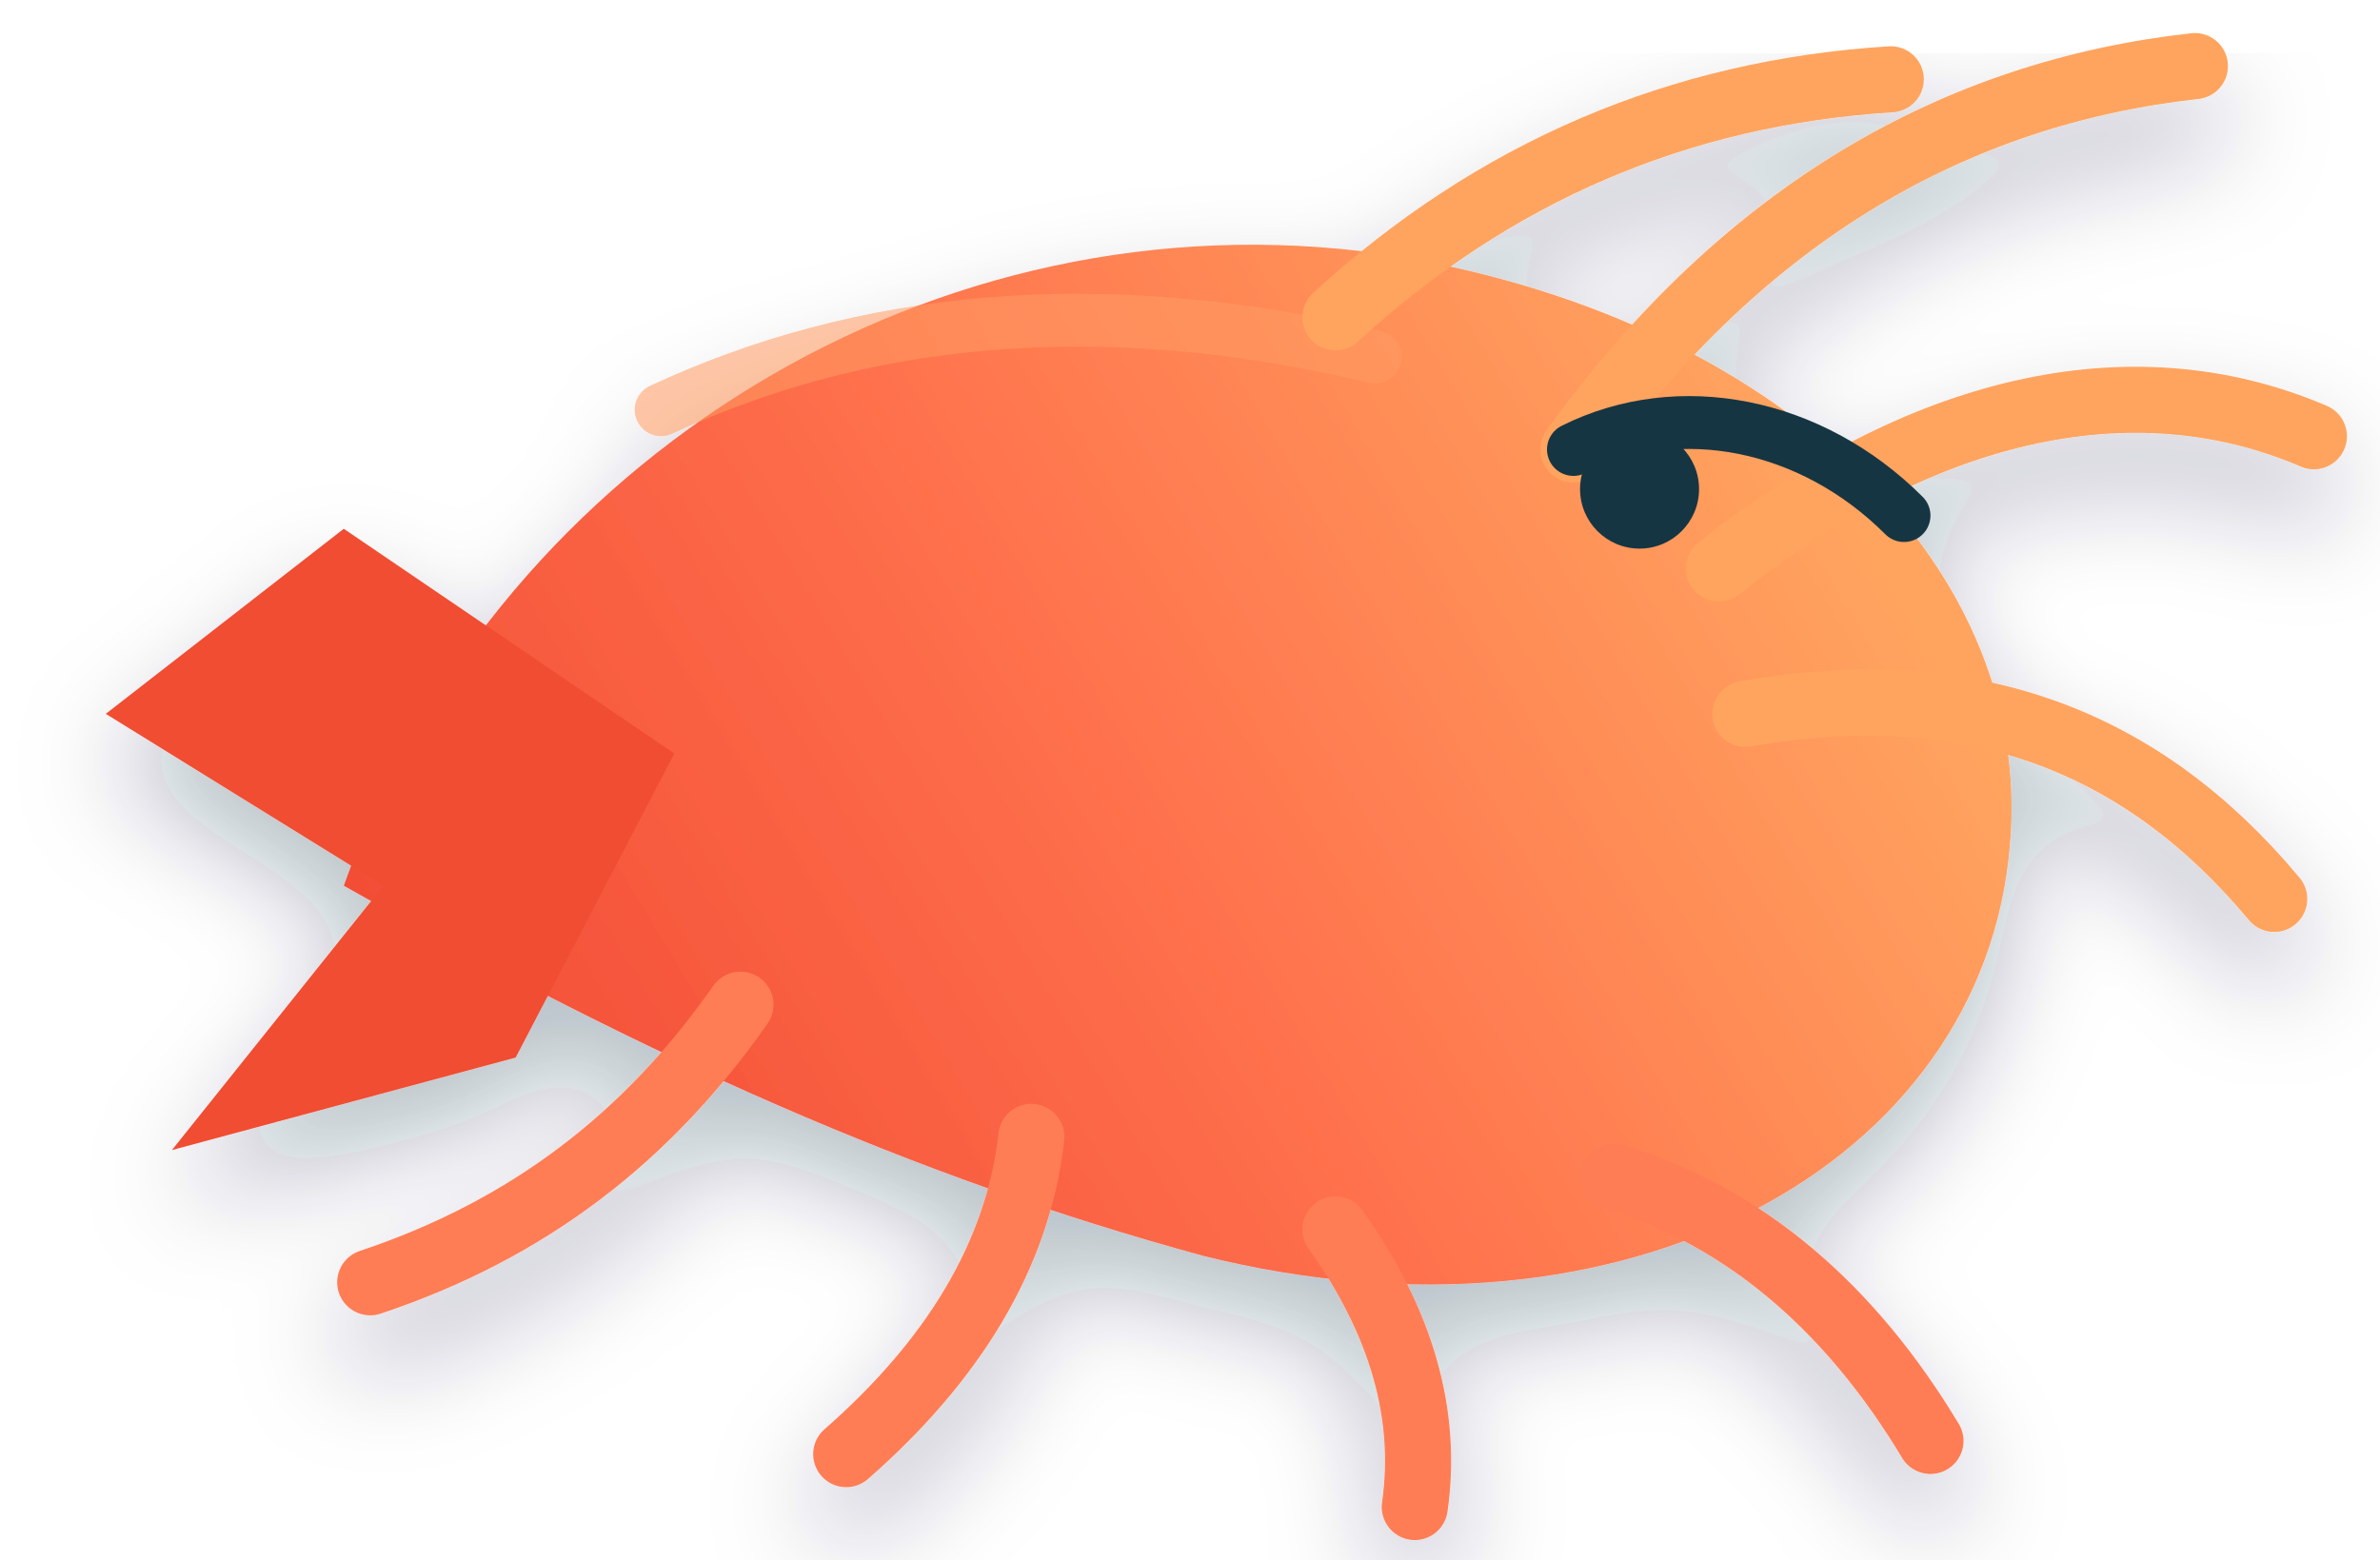
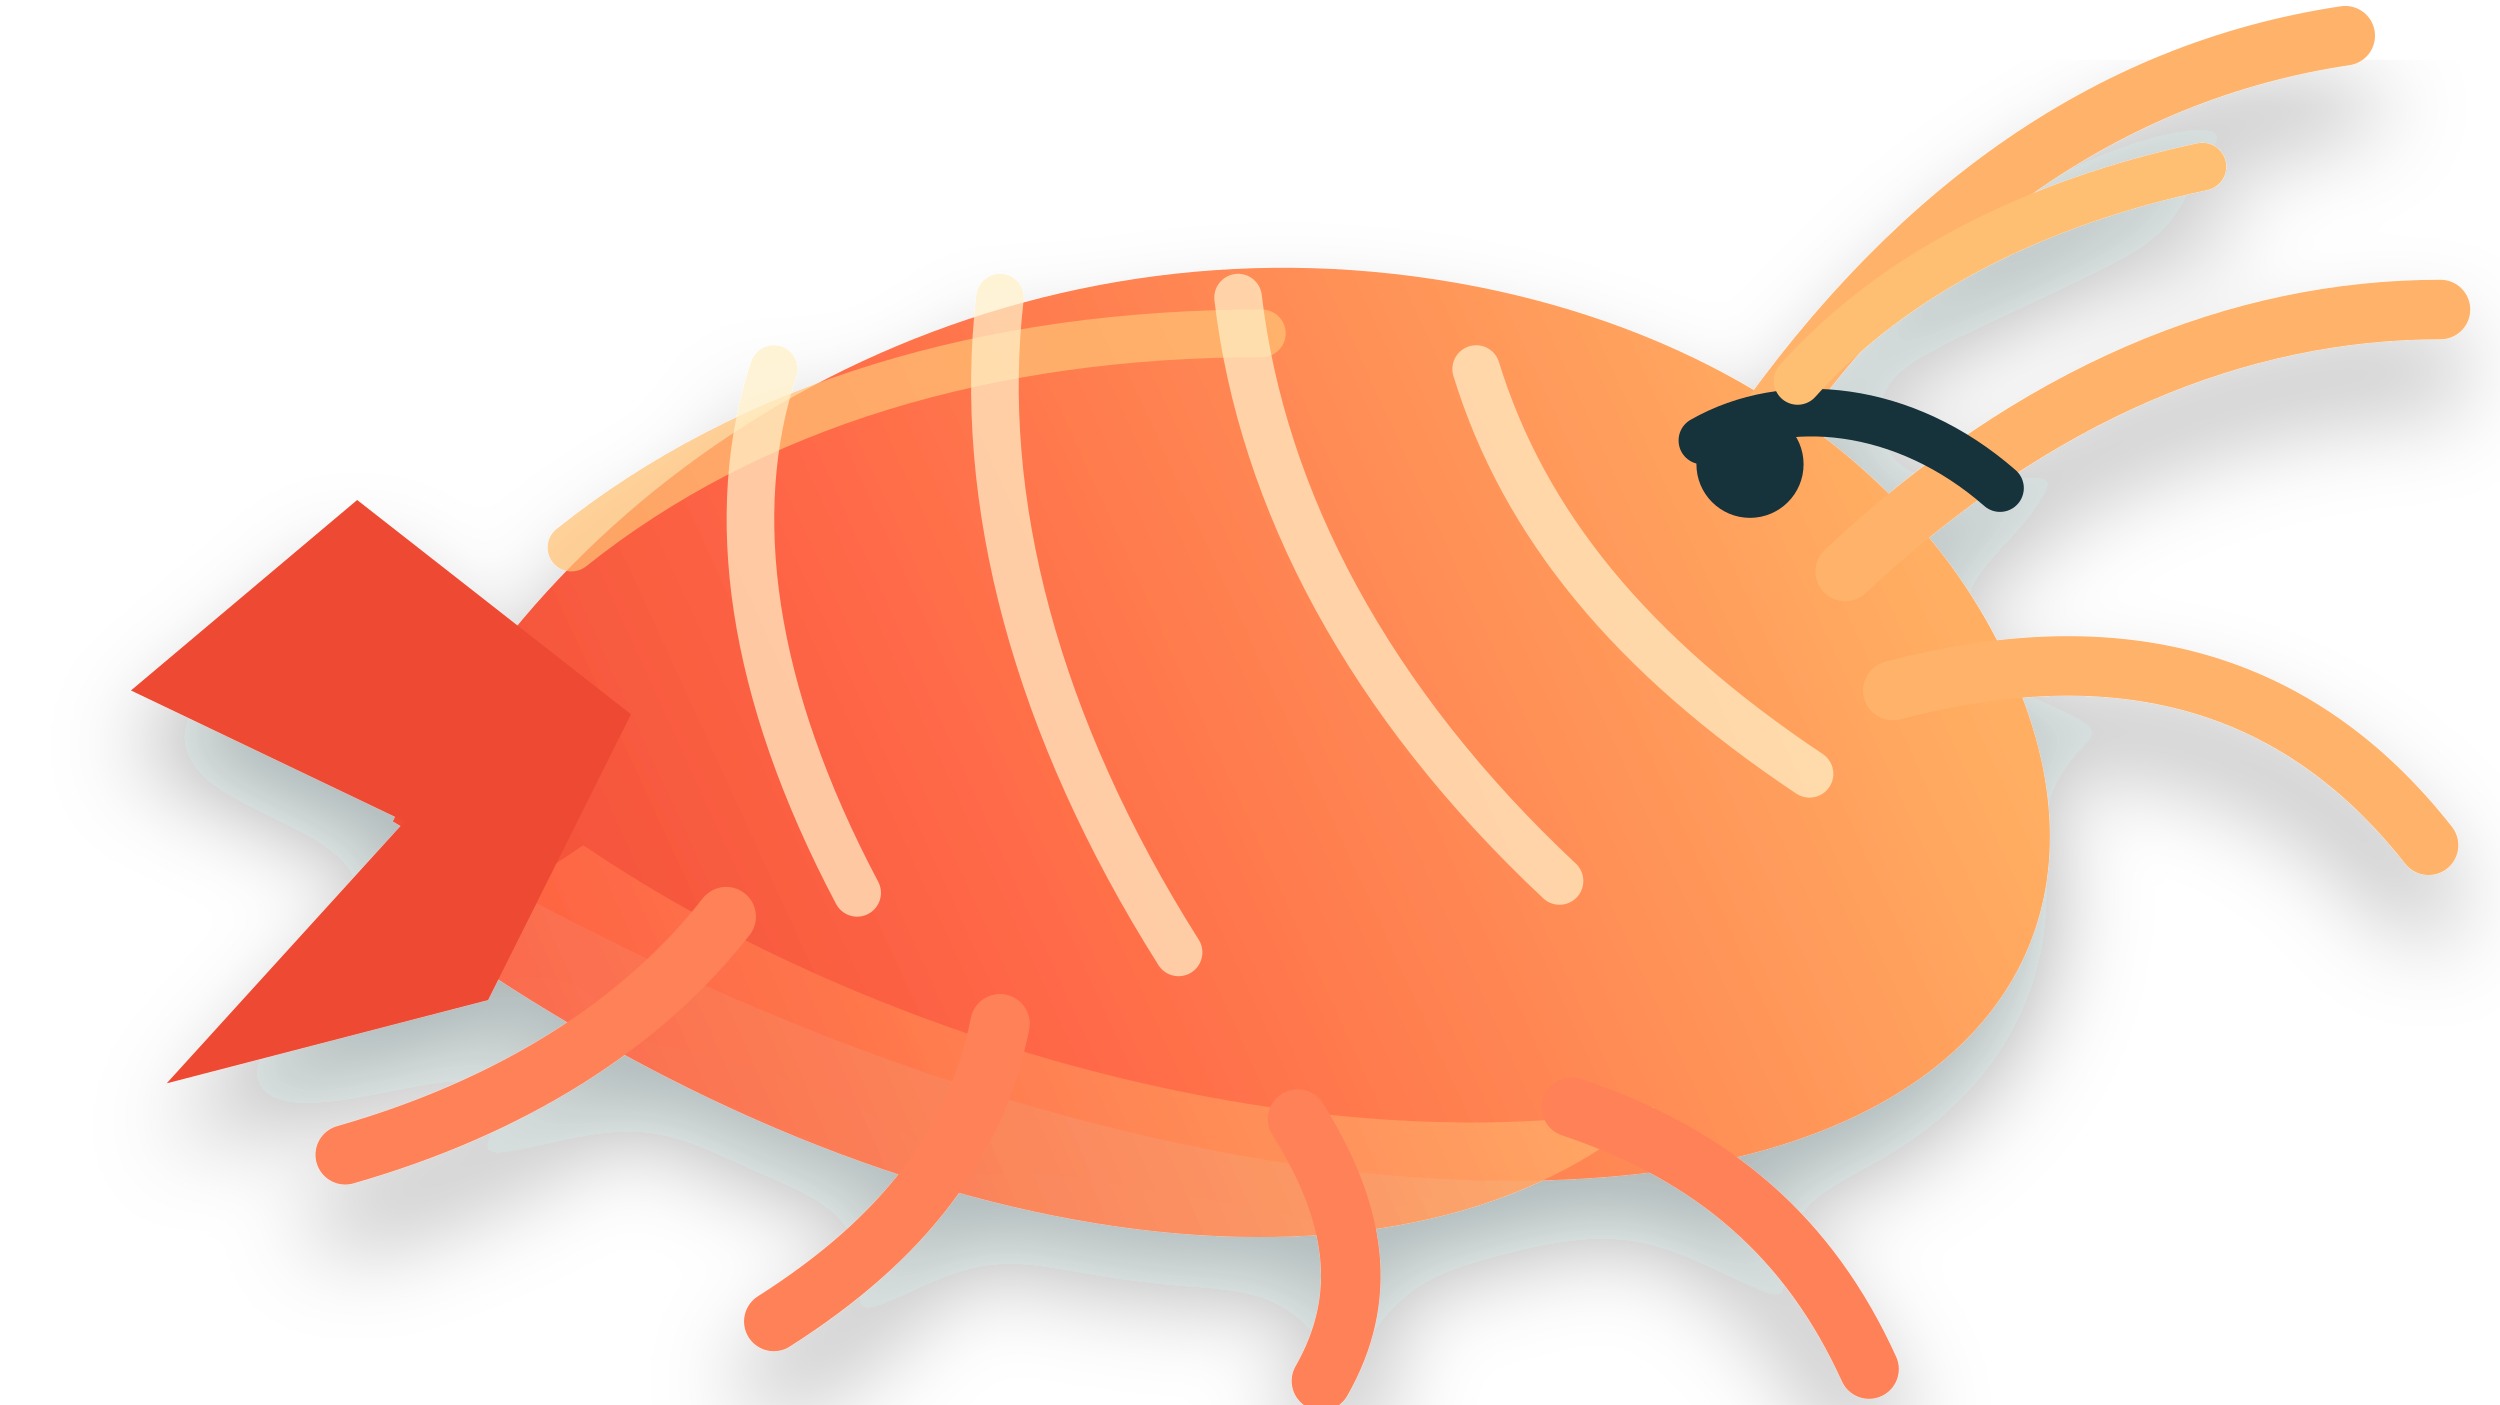
- <svg xmlns="http://www.w3.org/2000/svg" viewBox="0 0 180 118" role="img" aria-label="Shrimp mark">
+ <svg xmlns="http://www.w3.org/2000/svg" viewBox="0 0 210 118" role="img" aria-label="Shrimp mark">
  <defs>
-     <linearGradient id="shrimpBody" x1="20" y1="88" x2="130" y2="22" gradientUnits="userSpaceOnUse">
-       <stop offset="0" stop-color="#ef432f" />
-       <stop offset="0.55" stop-color="#ff714d" />
-       <stop offset="1" stop-color="#ffa45f" />
+     <linearGradient id="shell" x1="20" y1="84" x2="151" y2="24" gradientUnits="userSpaceOnUse">
+       <stop offset="0" stop-color="#e9422f" />
+       <stop offset="0.42" stop-color="#ff6747" />
+       <stop offset="1" stop-color="#ffae62" />
    </linearGradient>
-     <filter id="softShadow" x="-18%" y="-24%" width="150%" height="165%">
-       <feDropShadow dx="0" dy="4" stdDeviation="4" flood-color="#032936" flood-opacity="0.28" />
+     <linearGradient id="belly" x1="40" y1="93" x2="143" y2="48" gradientUnits="userSpaceOnUse">
+       <stop offset="0" stop-color="#ff5c3e" />
+       <stop offset="1" stop-color="#ffc174" />
+     </linearGradient>
+     <filter id="shadow" x="-20%" y="-32%" width="150%" height="175%">
+       <feDropShadow dx="0" dy="5" stdDeviation="4" flood-color="#021b23" flood-opacity="0.32" />
    </filter>
  </defs>
-   <g filter="url(#softShadow)" fill="none" stroke-linecap="round" stroke-linejoin="round">
-     <path d="M26 67c11-31 43-52 77-48 30 4 51 23 49 45-2 24-29 39-61 31-22-6-42-15-65-28Z" fill="url(#shrimpBody)" />
-     <path d="M29 67 8 54l18-14 25 17-12 23-26 7 16-20Z" fill="#f04e33" />
-     <path d="M50 31c15-7 33-9 54-4" stroke="#ff9b62" stroke-width="4" opacity="0.55" />
-     <path d="M130 43c15-12 31-16 45-10M132 54c17-3 30 2 40 14M119 34c13-18 29-27 47-29" stroke="#ffa45f" stroke-width="5" />
-     <path d="M122 89c10 3 18 10 24 20M101 93c5 7 7 14 6 21M78 86c-1 9-6 17-14 24M56 76c-7 10-16 17-28 21" stroke="#ff7d55" stroke-width="5" />
-     <path d="M119 34c8-4 18-2 25 5" stroke="#173642" stroke-width="4" />
-     <circle cx="124" cy="37" r="4.5" fill="#173642" />
-     <path d="M101 24c12-11 26-17 42-18" stroke="#ffa45f" stroke-width="5" />
+   <g filter="url(#shadow)" stroke-linecap="round" stroke-linejoin="round">
+     <path d="M33 69c14-30 48-50 84-46 27 3 48 18 54 39 5 18-6 32-29 36-30 5-71-6-109-29Z" fill="url(#shell)" />
+     <path d="M49 71c25 17 62 27 90 22-20 18-62 14-102-14Z" fill="url(#belly)" opacity="0.9" />
+     <path d="M34 69 11 58l19-16 23 18-12 24-27 7 20-22Z" fill="#ee4a31" />
+     <path d="M48 46c15-12 35-18 58-18" fill="none" stroke="#ffc075" stroke-width="4" opacity="0.72" />
+     <path d="M65 31c-4 12-2 27 7 44M84 25c-2 17 3 36 15 55M104 25c2 17 11 34 27 49M124 31c4 13 13 24 28 34" fill="none" stroke="#fff0c8" stroke-width="4" opacity="0.72" />
+     <path d="M155 48c16-15 33-22 50-22M159 58c19-5 34-1 45 13M146 39c14-21 31-33 51-36" fill="none" stroke="#ffb36b" stroke-width="5" />
+     <path d="M132 93c12 4 20 11 25 22M109 94c5 8 6 15 2 22M84 86c-2 10-8 18-19 25M61 77c-7 9-18 16-32 20" fill="none" stroke="#ff8158" stroke-width="5" />
+     <path d="M143 37c7-4 17-3 25 4" fill="none" stroke="#12313b" stroke-width="4" />
+     <circle cx="147" cy="39" r="4.5" fill="#12313b" />
+     <path d="M151 32c8-9 20-15 34-18" fill="none" stroke="#ffbf72" stroke-width="4" />
  </g>
</svg>
